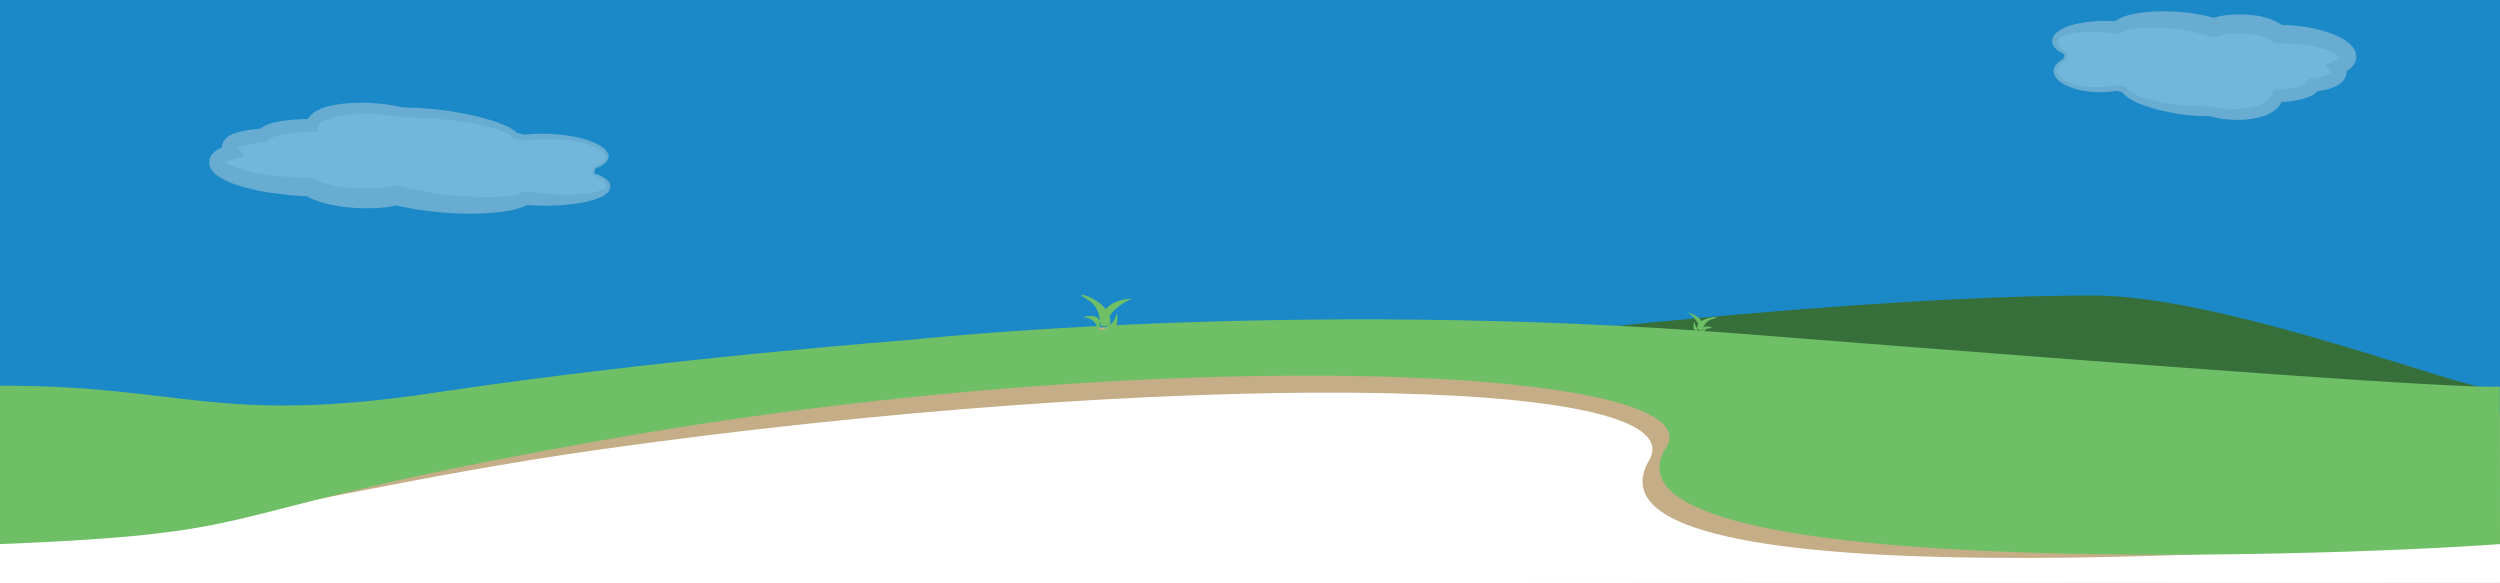
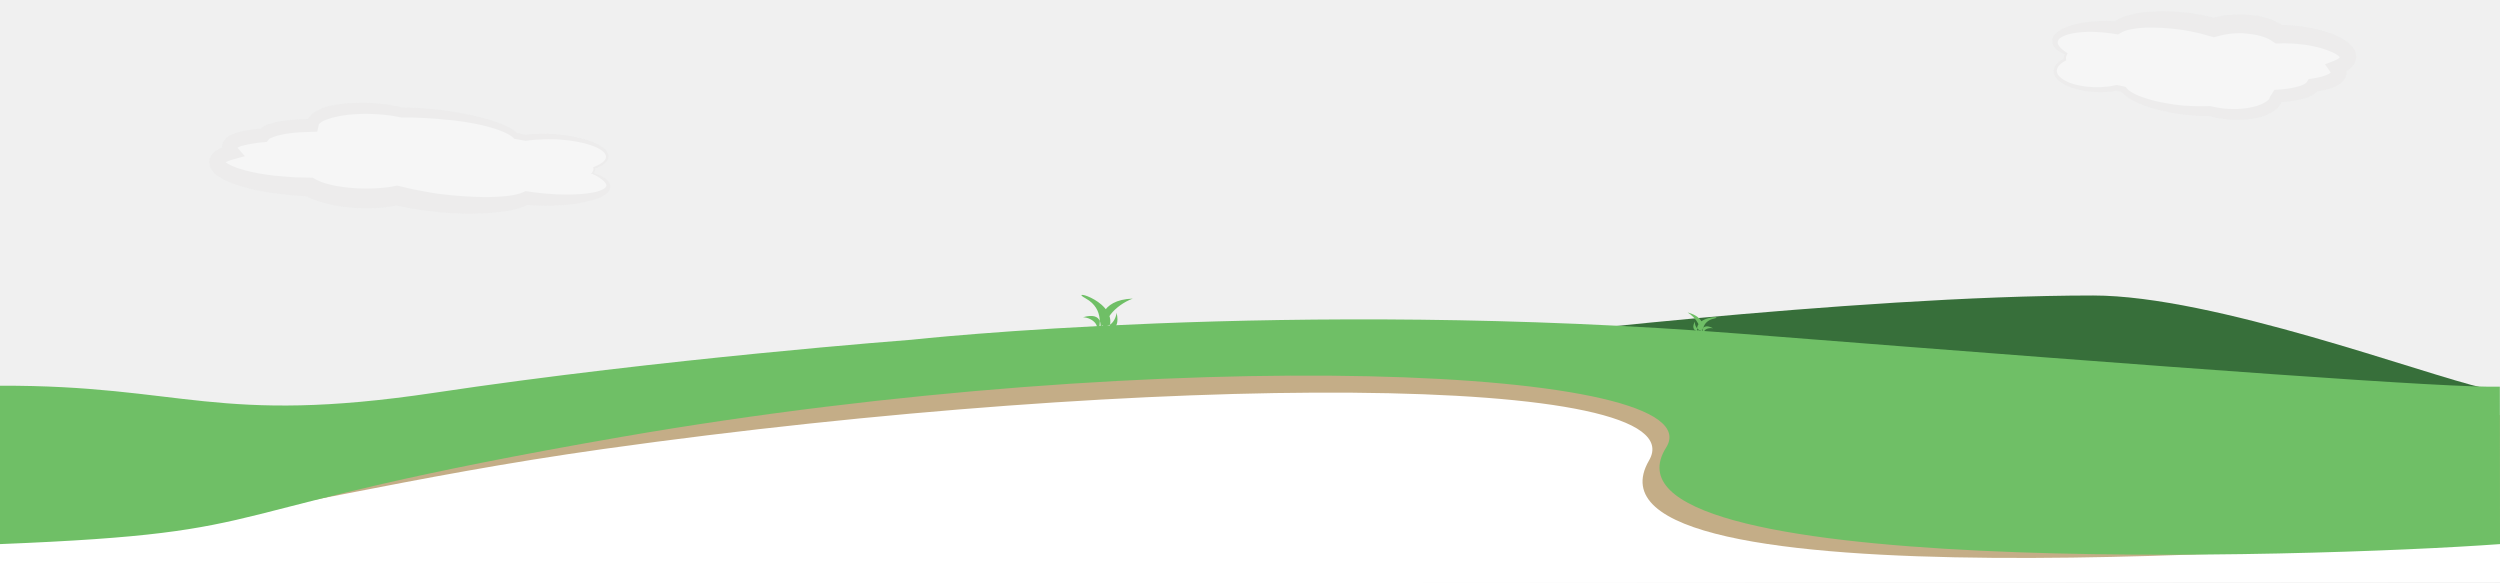
<svg xmlns="http://www.w3.org/2000/svg" width="1610" height="375" viewBox="0 0 1610 375">
-   <path fill="#1B89C7" d="M0 0h1610v331.8H0z" />
  <path fill="#fff" d="M0 288l838-72.4 645 65.9h126.9l.1 93.5L0 376z" />
  <g opacity=".38">
    <path fill="#fff" d="M1330.7 34.7c-.8 1.3-1.1 2.5-.9 3.8-2.1 1.1-3.8 2.3-4.9 3.8-4.6 6 3.2 12.7 17.4 15 7.2 1.1 14.8.9 21-.4 1.5.4 3 .8 4.6 1.1 3.3 4.8 15 9.6 31 12.1 8.3 1.3 16.6 1.8 23.9 1.6 1.9.5 4 1 6.3 1.3 14.9 2.3 30.8-.6 35.4-6.7 1.1-1.4 1.4-2.9 1.2-4.3 11.6-.4 20.6-2.6 23.4-6.3.2-.2.3-.5.5-.7 7.7-1 13.5-2.9 15.6-5.7 1.3-1.8 1.1-3.6-.4-5.5 2.8-1 5-2.4 6.2-3.9 4.6-6-7-13.3-25.9-16.3-6.1-1-12.3-1.3-17.9-1.2-3.3-2.7-8.8-4.9-15.9-6-9.2-1.4-18.8-.7-25.8 1.6-4.5-1.4-9.9-2.7-15.8-3.6-20.4-3.2-40.5-1.5-46.7 3.7-17.5-2.2-34.4.4-38.8 6.1-2.7 3.3 0 7.2 6.5 10.5z" />
-     <path fill="#E7E6E6" d="M1331.5 34.5l-.7 1.4c-.1.1-.1.3-.1.4l-.1.4c0 .1 0 .3-.1.4v.4c0 .3.1.6.1.9v.5l-.4.2-1.4.8-1.3.9c-.8.7-1.6 1.4-2.1 2.3-.5.8-.8 1.8-.8 2.7 0 .9.4 1.8 1 2.6 1.2 1.6 3 2.9 4.9 3.8 1.9 1 4 1.7 6.2 2.3 1.1.3 2.1.5 3.2.7 1.1.2 2.2.4 3.2.5l3.4.3c.6 0 1.1.1 1.7.1h4.9l3.3-.3 1.6-.1c.5-.1 1.1-.2 1.6-.3l3.2-.6.4-.1.5.1 4.6 1 .7.2.5.7c.5.7 1.3 1.4 2.2 2 .4.3.9.6 1.4.9.5.3 1 .6 1.5.8 1 .5 2 1 3.1 1.4l3.3 1.2c4.4 1.5 9 2.6 13.7 3.4 1.2.2 2.3.4 3.5.6l.9.1.4.1.4.1 1.8.2 3.6.4c1.2.1 2.3.2 3.5.2 1.2.1 2.3.2 3.5.2l3.5.1h3.5l3.5-.1h.4l.6.1 2.8.6 2.8.5.4.1h-.1.3l.7.1 1.5.2 2.8.2 2.9.1h2.9c.9-.1 1.9-.1 2.8-.2.9-.1 1.9-.2 2.8-.3l1.4-.2 1.4-.3c.9-.1 1.8-.4 2.7-.6.9-.2 1.8-.5 2.6-.8.8-.3 1.7-.6 2.5-1l.6-.3.5-.3c.3-.2.8-.4 1-.6.3-.2.7-.4.9-.6l.8-.7.3-.3.1-.2.1-.1c.2-.3-.2.4-.2.3l.4-.6.2-.3c.1-.1 0 0 0-.1v-.1c.1-.1-.1-.2 0-.3l3-4.7.8-.1c1-.1 2.1-.1 3.1-.2l3-.3c1-.1 2-.3 3-.4l1.5-.3c.5-.1 1-.2 1.4-.3 1-.2 1.9-.5 2.8-.7.5-.1.9-.3 1.3-.4.4-.1.8-.3 1.2-.5.4-.2.8-.4 1.1-.5.3-.2.7-.4.9-.6.3-.2.4-.4.6-.5 0 0 0-.1.1-.1-.1.1.2-.3-.2.3l.4-.7 1.1-1.7 2.1-.3c1.8-.2 3.5-.6 5.2-1 .8-.2 1.7-.4 2.4-.7.8-.2 1.5-.5 2.2-.8.3-.2.7-.3 1-.5.3-.2.6-.3.8-.5.1-.1.2-.2.3-.2.1-.1.2-.1.2-.2l.2-.2.1-.1c.2-.3-.3.4-.2.3v-.1l.1-.2.2-.3c.1-.2 0-.1 0 0-.1.1-.1.4-.2.4v.5c0-.1-.2-.2-.3-.4l-3.6-5.2 5.7-2.2c1-.4 1.9-.8 2.6-1.3.4-.2.7-.5.9-.7l.3-.3.1-.1v-.1c.2-.2-.2.3-.2.2l.1-.1.3-.4s.1-.1 0-.1c0 0 0 .1-.1.1-.1.2-.1.1-.1.2s-.1.3 0 .4c0 .1 0 0-.1-.1-.1-.2-.3-.4-.5-.6-.5-.5-1.2-1-2.1-1.5-.8-.5-1.8-1-2.8-1.4-2-.9-4.1-1.6-6.3-2.3-2.2-.6-4.5-1.1-6.8-1.6-1.2-.2-2.3-.4-3.5-.6l-.4-.1h-.3.1-.1l-.9-.1-1.9-.2c-.6-.1-1.3-.2-1.8-.2l-1.7-.1c-1.1-.1-2.3-.2-3.5-.2-1.2 0-2.4-.1-3.5-.1l-3.5.1h-1.8l-2.1-1.4c-.5-.3-.9-.7-1.5-1-.5-.3-1.2-.6-1.8-.9-.7-.2-1.3-.6-2.1-.8-.7-.2-1.4-.5-2.2-.7-.7-.2-1.5-.4-2.3-.6-.8-.2-1.6-.3-2.3-.4l-.6-.1h-.2.2-.3l-1.3-.2c-.9-.1-1.8-.2-2.5-.3l-2.3-.2h-2.4c-.8 0-1.6 0-2.4.1-.8 0-1.6.1-2.4.2-.8.1-1.6.1-2.4.3-.8.1-1.6.2-2.4.4l-2.3.5-2.2.6-2 .5-1.8-.5-3.6-1c-1.2-.3-2.4-.7-3.6-1l-7.4-1.6h-.2.1-.2l-.5-.1-1-.2-2-.3-3.7-.5-3.8-.4c-1.3-.1-2.5-.2-3.8-.3-1.3-.1-2.5-.2-3.8-.2-1.3 0-2.5-.1-3.8-.1h-3.8c-1.3 0-2.5.1-3.8.2-1.2.1-2.5.2-3.7.4l-1.8.3-1.8.3c-1.1.3-2.2.5-3.2.9-.6.2-.9.4-1.4.6l-.6.3c-.2.1-.3.2-.5.3l-2.1 1.1-1.1-.2-3.3-.5-3.3-.4-3.3-.3c-1.1 0-2.2-.2-3.3-.2-1.1 0-2.2-.1-3.3-.1h-1.6l-1.6.1c-1.1 0-2.2.1-3.3.2-1.1.1-2.2.2-3.2.4-1.1.2-2.1.3-3.2.6-.5.1-1 .2-1.5.4-.5.1-1 .3-1.5.5-1 .3-1.9.7-2.7 1.2-.4.3-.8.5-1.1.8l-.5.4.1-.1-.1.1-.1.2-.3.3c-.1.1-.1.2-.2.4 0 .2-.2.3-.2.5l-.1.3v.9c.1.8.6 1.6 1.2 2.4.6.8 1.4 1.5 2.3 2.2.8.7 1.8 1.3 2.7 1.9l.1.3zm-1.7.5c-.9-.4-1.8-.8-2.6-1.2-1-.6-2.1-1.2-3-2.1-.9-.9-1.8-1.9-2.3-3.3-.2-.7-.4-1.5-.3-2.3 0-.4.1-.8.2-1.2.1-.4.3-.8.5-1.2l.2-.4.1-.2.1-.1.1-.1v-.1l.7-.8c.4-.6 1-1 1.5-1.4 1-.8 2.1-1.5 3.3-2.1.6-.3 1.1-.5 1.7-.8.6-.3 1.1-.5 1.7-.7 1.1-.4 2.3-.8 3.5-1.1 1.2-.3 2.3-.6 3.5-.8 1.2-.2 2.4-.5 3.5-.6l1.8-.3 1.8-.2c1.2-.2 2.4-.2 3.6-.3 1.2-.1 2.4-.1 3.6-.2h3.6l3.6.1 3.6.2-3.2 1 1.1-.9c.4-.3.8-.6 1.1-.8.7-.4 1.5-.9 2.2-1.2 1.5-.7 2.9-1.2 4.3-1.7l2.1-.6c.7-.2 1.4-.3 2.1-.5 1.4-.3 2.8-.5 4.2-.8 1.4-.2 2.8-.4 4.2-.5 1.4-.1 2.8-.3 4.2-.3 1.4-.1 2.8-.1 4.2-.2 1.4-.1 2.8 0 4.2 0 1.4 0 2.8.1 4.2.1l4.2.2 4.2.4 2 .2 1 .1.5.1h.2l.3.1 8.3 1.4c1.4.3 2.7.7 4.1 1l4.1 1.1h-3.8l3-.9c1-.2 2-.5 3-.7 1-.2 2-.3 3-.5s2-.2 3-.3c1-.1 2-.2 3-.2s2-.1 3-.1h3c1 .1 2.1.1 3.1.2 1.1.1 1.9.2 2.8.3l1.3.2h.9l.7.1c1 .2 2 .4 2.9.6 1 .2 2 .5 3 .8 1 .3 2 .6 3 1 1 .3 2 .8 2.9 1.2 1 .5 2 1 3 1.6 1 .6 2 1.3 2.9 2.1l-3.9-1.4 4 .1c1.3 0 2.6.2 4 .2 1.3.1 2.7.2 4 .4l2 .2c.7.1 1.2.2 1.9.3l1.9.3.9.1.4.1h.2l.5.1c1.3.2 2.6.5 3.9.8 2.6.6 5.2 1.3 7.7 2.1 2.6.8 5.1 1.8 7.7 3.1 1.3.6 2.5 1.4 3.8 2.2 1.3.9 2.5 1.8 3.8 3.1.6.6 1.2 1.4 1.8 2.3.5.9 1.1 2 1.3 3.3.3 1.3.3 2.8-.1 4.1-.2.7-.4 1.2-.8 2l-.3.5-.1.2-.1.1-.3.4-.1.1-.2.3-.1.1-.3.3c-.2.2-.4.4-.5.6-.4.3-.7.7-1.1 1-.7.6-1.5 1.1-2.2 1.5-1.4.8-2.8 1.4-4.2 1.9l2.1-7.5c.5.6.9 1.2 1.3 2.1.2.4.4.8.5 1.3.2.4.3 1 .4 1.5.2 1 .1 2.2-.2 3.3-.1.5-.4 1.2-.7 1.7-.1.3-.3.6-.4.7l-.2.3-.1.1v.1l-.2.3-.1.1-.4.5-.9.9c-.3.3-.6.5-.9.7l-.9.6c-.6.4-1.1.7-1.7 1-.6.3-1.1.5-1.6.7-.5.2-1.1.4-1.6.6-.5.2-1.1.4-1.6.5-1 .3-2.1.5-3.1.8-2.1.4-4.1.7-6.1 1l3.2-2-.4.7-.3.4-.1.1-.1.1-.2.3-.5.5c-.6.6-1.3 1.1-1.9 1.5-.6.5-1.2.8-1.9 1.1-.6.3-1.2.6-1.8.8-.6.2-1.2.5-1.8.6-.6.2-1.2.4-1.7.5-1.2.3-2.3.6-3.4.8-.6.1-1.1.2-1.7.3-.6.1-1.1.2-1.7.3-1.1.2-2.3.3-3.4.4-1.1.1-2.2.2-3.4.2-1.1.1-2.2.1-3.3.1l3.8-4.8c.1.9.2 1.8 0 2.7-.1.5-.1.9-.3 1.4-.2.5-.4 1-.6 1.4-.1.2-.2.5-.3.6l-.2.3-.4.6-.3.4-.1.1-.2.2-.4.4-.7.8c-.5.4-1 .8-1.5 1.3-.5.4-1.1.7-1.6 1-.5.4-1.1.6-1.6.8l-.8.4-.8.6c-1.1.5-2.1.8-3.2 1.1-1.1.3-2.1.6-3.2.8-1.1.2-2.1.4-3.2.6l-1.6.2-1.6.2c-1.1.1-2.1.2-3.2.2-1.1.1-2.1.1-3.2.1s-2.1 0-3.2-.1l-3.2-.2-3.2-.4-1.5-.2-.7-.1-.4-.1-.4-.1-3.1-.6-3.1-.8 1 .1h-3.7c-1.2 0-2.5 0-3.7-.1l-3.7-.2c-1.2-.1-2.5-.2-3.7-.4-1.2-.1-2.5-.3-3.7-.4l-3.6-.6-1.8-.3-.4-.1-.5-.1-.9-.2c-1.2-.2-2.4-.5-3.6-.7-4.8-1-9.6-2.4-14.3-4.2-1.2-.4-2.3-.9-3.5-1.5-1.1-.5-2.3-1.1-3.4-1.8-.6-.3-1.1-.7-1.7-1-.5-.4-1.1-.8-1.6-1.2-1-.8-2.1-1.8-2.9-3.1l1.2.8-4.7-1.2h.9l-3.5.5c-.6.1-1.2.2-1.8.2l-1.8.1-3.5.2-3.6-.1-1.8-.1c-.6 0-1.1-.1-1.7-.2l-3.4-.4c-1.3-.2-2.3-.4-3.5-.7-1.1-.3-2.3-.6-3.4-.9-2.2-.7-4.4-1.6-6.5-2.7-2.1-1.2-4.1-2.6-5.5-4.8-.7-1.1-1.2-2.4-1.2-3.7 0-1.4.5-2.7 1.2-3.7l.3-.3.1-.1v-.1l.2-.2.6-.7c.4-.4.9-.8 1.4-1.2.5-.3 1-.7 1.5-1l1.6-.8-.4.7v-1.1l.1-.6c0-.2 0-.4.1-.6l.2-.5c.1-.2.1-.4.2-.5l.2-.1z" />
+     <path fill="#E7E6E6" d="M1331.5 34.5l-.7 1.4c-.1.1-.1.3-.1.4l-.1.4c0 .1 0 .3-.1.4v.4c0 .3.1.6.1.9v.5l-.4.2-1.4.8-1.3.9c-.8.7-1.6 1.4-2.1 2.3-.5.8-.8 1.8-.8 2.7 0 .9.4 1.8 1 2.6 1.2 1.6 3 2.9 4.9 3.8 1.9 1 4 1.7 6.2 2.3 1.1.3 2.1.5 3.2.7 1.1.2 2.2.4 3.2.5l3.4.3c.6 0 1.1.1 1.7.1h4.9l3.3-.3 1.6-.1c.5-.1 1.1-.2 1.6-.3l3.2-.6.4-.1.5.1 4.6 1 .7.2.5.7c.5.7 1.3 1.4 2.2 2 .4.3.9.6 1.4.9.5.3 1 .6 1.5.8 1 .5 2 1 3.1 1.4l3.3 1.2c4.4 1.5 9 2.6 13.7 3.4 1.2.2 2.3.4 3.5.6l.9.1.4.1.4.1 1.8.2 3.6.4c1.2.1 2.3.2 3.5.2 1.2.1 2.3.2 3.5.2l3.5.1h3.5l3.5-.1h.4l.6.1 2.8.6 2.8.5.4.1h-.1H1430l.7.1 1.5.2 2.8.2 2.9.1h2.9c.9-.1 1.9-.1 2.8-.2.9-.1 1.9-.2 2.8-.3l1.4-.2 1.4-.3c.9-.1 1.8-.4 2.7-.6.9-.2 1.8-.5 2.6-.8.8-.3 1.7-.6 2.5-1l.6-.3.5-.3c.3-.2.8-.4 1-.6.3-.2.7-.4.9-.6l.8-.7.3-.3.1-.2.1-.1c.2-.3-.2.4-.2.3l.4-.6.2-.3c.1-.1 0 0 0-.1v-.1c.1-.1-.1-.2 0-.3l3-4.7.8-.1c1-.1 2.1-.1 3.1-.2l3-.3c1-.1 2-.3 3-.4l1.5-.3c.5-.1 1-.2 1.4-.3 1-.2 1.9-.5 2.8-.7.5-.1.9-.3 1.3-.4.4-.1.8-.3 1.2-.5.4-.2.8-.4 1.1-.5.3-.2.7-.4.9-.6.3-.2.4-.4.6-.5 0 0 0-.1.1-.1-.1.1.2-.3-.2.3l.4-.7 1.1-1.7 2.1-.3c1.8-.2 3.5-.6 5.2-1 .8-.2 1.7-.4 2.4-.7.8-.2 1.5-.5 2.2-.8.3-.2.7-.3 1-.5.3-.2.6-.3.8-.5.1-.1.2-.2.3-.2.1-.1.2-.1.2-.2l.2-.2.1-.1c.2-.3-.3.4-.2.3v-.1l.1-.2.2-.3c.1-.2 0-.1 0 0-.1.1-.1.4-.2.4v.5c0-.1-.2-.2-.3-.4l-3.6-5.2 5.7-2.2c1-.4 1.9-.8 2.6-1.3.4-.2.7-.5.9-.7l.3-.3.1-.1v-.1c.2-.2-.2.3-.2.2l.1-.1.3-.4s.1-.1 0-.1c0 0 0 .1-.1.1-.1.2-.1.1-.1.2s-.1.3 0 .4c0 .1 0 0-.1-.1-.1-.2-.3-.4-.5-.6-.5-.5-1.2-1-2.1-1.5-.8-.5-1.8-1-2.8-1.4-2-.9-4.1-1.6-6.3-2.3-2.2-.6-4.5-1.1-6.8-1.6-1.2-.2-2.3-.4-3.5-.6l-.4-.1H1484.1h.1-.1l-.9-.1-1.9-.2c-.6-.1-1.3-.2-1.8-.2l-1.7-.1c-1.1-.1-2.3-.2-3.5-.2-1.2 0-2.4-.1-3.5-.1l-3.5.1h-1.8l-2.1-1.4c-.5-.3-.9-.7-1.5-1-.5-.3-1.2-.6-1.8-.9-.7-.2-1.3-.6-2.1-.8-.7-.2-1.4-.5-2.2-.7-.7-.2-1.5-.4-2.3-.6-.8-.2-1.6-.3-2.3-.4l-.6-.1h-.2.2-.3l-1.3-.2c-.9-.1-1.8-.2-2.5-.3l-2.3-.2h-2.4c-.8 0-1.6 0-2.4.1-.8 0-1.6.1-2.4.2-.8.1-1.6.1-2.4.3-.8.1-1.6.2-2.4.4l-2.3.5-2.2.6-2 .5-1.8-.5-3.6-1c-1.2-.3-2.4-.7-3.6-1l-7.4-1.6h-.2.1-.2l-.5-.1-1-.2-2-.3-3.7-.5-3.8-.4c-1.3-.1-2.5-.2-3.8-.3-1.3-.1-2.5-.2-3.8-.2-1.3 0-2.5-.1-3.8-.1h-3.8c-1.3 0-2.5.1-3.8.2-1.2.1-2.5.2-3.7.4l-1.8.3-1.8.3c-1.1.3-2.2.5-3.2.9-.6.2-.9.4-1.4.6l-.6.3c-.2.1-.3.2-.5.3l-2.1 1.1-1.1-.2-3.3-.5-3.3-.4-3.3-.3c-1.1 0-2.2-.2-3.3-.2-1.1 0-2.2-.1-3.3-.1h-1.6l-1.6.1c-1.1 0-2.2.1-3.3.2-1.1.1-2.2.2-3.2.4-1.1.2-2.1.3-3.2.6-.5.1-1 .2-1.5.4-.5.1-1 .3-1.5.5-1 .3-1.9.7-2.7 1.2-.4.3-.8.5-1.1.8l-.5.4.1-.1-.1.1-.1.2-.3.3c-.1.1-.1.2-.2.4 0 .2-.2.3-.2.5l-.1.3V27.7c.1.8.6 1.6 1.2 2.4.6.8 1.4 1.5 2.3 2.2.8.7 1.8 1.3 2.7 1.9l.1.3zm-1.7.5c-.9-.4-1.8-.8-2.6-1.2-1-.6-2.1-1.2-3-2.1-.9-.9-1.8-1.9-2.3-3.3-.2-.7-.4-1.5-.3-2.3 0-.4.1-.8.2-1.2.1-.4.3-.8.5-1.2l.2-.4.1-.2.1-.1.1-.1v-.1l.7-.8c.4-.6 1-1 1.5-1.4 1-.8 2.1-1.5 3.3-2.1.6-.3 1.1-.5 1.7-.8.6-.3 1.1-.5 1.7-.7 1.1-.4 2.3-.8 3.5-1.1 1.2-.3 2.3-.6 3.5-.8 1.2-.2 2.4-.5 3.5-.6l1.8-.3 1.8-.2c1.2-.2 2.4-.2 3.6-.3 1.2-.1 2.4-.1 3.6-.2h3.6l3.6.1 3.6.2-3.2 1 1.1-.9c.4-.3.8-.6 1.1-.8.7-.4 1.5-.9 2.2-1.2 1.5-.7 2.9-1.2 4.3-1.7l2.1-.6c.7-.2 1.4-.3 2.1-.5 1.4-.3 2.8-.5 4.2-.8 1.4-.2 2.8-.4 4.2-.5 1.4-.1 2.8-.3 4.2-.3 1.4-.1 2.8-.1 4.2-.2 1.4-.1 2.8 0 4.2 0 1.4 0 2.8.1 4.2.1l4.2.2 4.2.4 2 .2 1 .1.5.1h.2l.3.1 8.3 1.4c1.4.3 2.7.7 4.1 1l4.1 1.1h-3.8l3-.9c1-.2 2-.5 3-.7 1-.2 2-.3 3-.5s2-.2 3-.3c1-.1 2-.2 3-.2s2-.1 3-.1h3c1 .1 2.1.1 3.1.2 1.1.1 1.9.2 2.8.3l1.3.2H1452.9l.7.1c1 .2 2 .4 2.9.6 1 .2 2 .5 3 .8 1 .3 2 .6 3 1 1 .3 2 .8 2.9 1.2 1 .5 2 1 3 1.6 1 .6 2 1.3 2.9 2.1l-3.9-1.4 4 .1c1.3 0 2.6.2 4 .2 1.3.1 2.7.2 4 .4l2 .2c.7.1 1.2.2 1.9.3l1.9.3.9.1.4.1h.2l.5.1c1.3.2 2.6.5 3.9.8 2.6.6 5.2 1.3 7.7 2.1 2.6.8 5.1 1.8 7.7 3.1 1.3.6 2.5 1.4 3.8 2.2 1.3.9 2.5 1.8 3.8 3.1.6.6 1.2 1.4 1.8 2.3.5.9 1.1 2 1.3 3.3.3 1.3.3 2.8-.1 4.1-.2.7-.4 1.2-.8 2l-.3.5-.1.2-.1.1-.3.4-.1.1-.2.3-.1.1-.3.3c-.2.2-.4.4-.5.6-.4.3-.7.7-1.1 1-.7.6-1.5 1.1-2.2 1.5-1.4.8-2.8 1.4-4.2 1.9l2.1-7.5c.5.6.9 1.2 1.3 2.1.2.4.4.8.5 1.3.2.4.3 1 .4 1.5.2 1 .1 2.2-.2 3.3-.1.5-.4 1.2-.7 1.7-.1.3-.3.6-.4.7l-.2.3-.1.1v.1l-.2.3-.1.1-.4.5-.9.9c-.3.3-.6.5-.9.7l-.9.6c-.6.4-1.1.7-1.7 1-.6.3-1.1.5-1.6.7-.5.2-1.1.4-1.6.6-.5.2-1.1.4-1.6.5-1 .3-2.1.5-3.1.8-2.1.4-4.1.7-6.1 1l3.2-2-.4.7-.3.4-.1.1-.1.1-.2.3-.5.5c-.6.6-1.3 1.1-1.9 1.5-.6.5-1.2.8-1.9 1.1-.6.3-1.2.6-1.8.8-.6.2-1.2.5-1.8.6-.6.2-1.2.4-1.7.5-1.2.3-2.3.6-3.4.8-.6.1-1.1.2-1.7.3-.6.1-1.1.2-1.7.3-1.1.2-2.3.3-3.4.4-1.1.1-2.2.2-3.4.2-1.1.1-2.2.1-3.3.1l3.8-4.8c.1.9.2 1.8 0 2.7-.1.5-.1.9-.3 1.4-.2.5-.4 1-.6 1.4-.1.2-.2.5-.3.6l-.2.3-.4.6-.3.4-.1.1-.2.2-.4.4-.7.8c-.5.4-1 .8-1.5 1.3-.5.4-1.1.7-1.6 1-.5.4-1.1.6-1.6.8l-.8.4-.8.6c-1.1.5-2.1.8-3.2 1.1-1.1.3-2.1.6-3.2.8-1.1.2-2.1.4-3.2.6l-1.6.2-1.6.2c-1.1.1-2.1.2-3.2.2-1.1.1-2.1.1-3.2.1s-2.1 0-3.2-.1l-3.2-.2-3.2-.4-1.5-.2-.7-.1-.4-.1-.4-.1-3.1-.6-3.1-.8 1 .1h-3.7c-1.2 0-2.5 0-3.7-.1l-3.7-.2c-1.2-.1-2.5-.2-3.7-.4-1.2-.1-2.5-.3-3.7-.4l-3.6-.6-1.8-.3-.4-.1-.5-.1-.9-.2c-1.2-.2-2.4-.5-3.6-.7-4.8-1-9.6-2.4-14.3-4.2-1.2-.4-2.3-.9-3.5-1.5-1.1-.5-2.3-1.1-3.4-1.8-.6-.3-1.1-.7-1.7-1-.5-.4-1.1-.8-1.6-1.2-1-.8-2.1-1.8-2.9-3.1l1.2.8-4.7-1.2h.9l-3.5.5c-.6.1-1.2.2-1.8.2l-1.8.1-3.5.2-3.6-.1-1.8-.1c-.6 0-1.1-.1-1.7-.2l-3.4-.4c-1.3-.2-2.3-.4-3.5-.7-1.1-.3-2.3-.6-3.4-.9-2.2-.7-4.4-1.6-6.5-2.7-2.1-1.2-4.1-2.6-5.5-4.8-.7-1.1-1.2-2.4-1.2-3.7 0-1.4.5-2.7 1.2-3.7l.3-.3.1-.1v-.1l.2-.2.6-.7c.4-.4.9-.8 1.4-1.2.5-.3 1-.7 1.5-1l1.6-.8-.4.7v-1.1l.1-.6c0-.2 0-.4.1-.6l.2-.5c.1-.2.1-.4.2-.5l.2-.1z" />
  </g>
  <g opacity=".38">
    <path fill="#fff" d="M381.5 111.8c1.1-1.2 1.4-2.5 1.2-3.8 2.9-1 5.2-2.2 6.6-3.6 6.2-5.9-4.2-12.8-23.2-15.5-9.7-1.3-19.7-1.3-28.1-.2-2-.4-4-.9-6.2-1.2-4.3-4.9-20-10-41.4-13-11.1-1.5-22.2-2.3-32-2.2-2.6-.6-5.4-1.1-8.4-1.5-19.9-2.8-41.1-.2-47.3 5.7-1.5 1.4-1.9 2.8-1.6 4.3-15.5.1-27.6 2.1-31.4 5.7-.2.2-.4.5-.6.7-10.3.7-18 2.5-20.9 5.3-1.8 1.7-1.5 3.6.5 5.5-3.8 1-6.7 2.2-8.3 3.7-6.2 5.9 9.3 13.5 34.5 17 8.2 1.1 16.4 1.7 24 1.7 4.3 2.8 11.7 5.1 21.2 6.4 12.3 1.7 25.2 1.2 34.5-.8 6.1 1.6 13.2 3 21.1 4 27.3 3.8 54.1 2.7 62.4-2.4 23.4 2.6 46 .5 51.9-5 3.8-3.4.1-7.4-8.5-10.8z" />
-     <path fill="#E7E6E6" d="M380.6 112l.8-1c.1-.1.2-.2.2-.4.1-.2.3-.5.4-.8.1-.3.1-.6.2-.8 0-.3 0-.6-.1-.8l-.1-.5.5-.2 1.9-.8c.6-.3 1.2-.6 1.9-1 1.2-.7 2.3-1.5 3.1-2.5.8-1 1.1-2.1.7-3.2-.4-1.1-1.3-2.1-2.3-2.9-2.1-1.6-4.7-2.7-7.4-3.6-2.7-.9-5.4-1.6-8.2-2.1-1.4-.3-2.8-.5-4.2-.7l-2.1-.3-2.1-.2-4.3-.4c-1.4-.1-2.8-.1-4.2-.1-1.4 0-2.8-.1-4.2 0l-4.2.2-2.1.1-2.1.2-4.2.5h-.3l-.3-.1-6.1-1.1-.6-.1-.5-.5c-.8-.9-2.1-1.7-3.3-2.4-1.3-.7-2.7-1.3-4.1-1.9-1.4-.6-2.9-1.1-4.3-1.6-1.5-.5-3-.9-4.4-1.3-3-.8-6-1.5-9.1-2.1-1.5-.3-3.1-.6-4.6-.8-1.5-.3-3.1-.5-4.6-.7-1.5-.2-3.1-.4-4.6-.6l-1.1-.1-1.2-.1-2.4-.2-4.7-.5-4.7-.3c-1.6-.1-3.1-.3-4.7-.3l-4.7-.2c-1.6-.1-3.1-.1-4.7-.1h-5l-.4-.1-3.7-.7-3.7-.6c-.3 0-.7-.1-.9-.1l-1-.1-1.9-.2c-1.3-.1-2.5-.2-3.7-.3-1.2-.1-2.5-.1-3.7-.2-1.3 0-2.5 0-3.8-.1l-3.8.1-3.7.2c-1.2.1-2.5.2-3.7.3-1.2.1-2.5.3-3.7.5l-1.8.3-1.8.4c-1.2.2-2.4.6-3.5.8-1.1.3-2.3.7-3.3 1.1l-.8.3-.7.3c-.5.2-1 .4-1.4.7-.4.3-.9.5-1.1.8-.2.1-.3.3-.5.4l-.4.4s0 .1-.1.1v.1-.1l-1.1 4.8-2.7.1-8.1.3c-1.3.1-2.7.2-4 .3-1.3.1-2.7.3-4 .5-.7.1-1.3.2-2 .3-.6.1-1.3.2-1.9.4-1.3.3-2.5.5-3.7.9-.6.2-1.2.4-1.7.6-.5.2-1.1.4-1.5.6l-.7.3c-.2.1-.3.2-.5.3l-.3.3.3-.3-.1.1-.2.2-.3.4-1.1 1.3-1.9.2c-2.3.2-4.5.4-6.7.8-2.2.3-4.4.8-6.4 1.3-.5.1-1 .3-1.5.4-.5.2-.9.3-1.3.5l-1.2.6c-.3.2-.6.4-.8.5l-.1.1.3-.3-.1.2-.3.3-.1.1c.1 0 .1-.1.1-.1.1-.1.2-.2.2-.3 0-.1.1-.2.1-.3 0-.2.1-.4.1-.6 0-.2 0-.3-.1-.5v-.1c.1 0 0 .1.1.1l.3.3 5.2 6-7.3 2c-1.4.4-2.7.8-3.8 1.3-1.1.5-2.1 1.1-2.3 1.4l-.2.2.1-.1c.1-.1.1-.2.2-.2.1-.1 0-.1.1-.2s.1-.2.1-.3v-.9l.6.6c.4.3.8.6 1.3.9 1 .6 2.3 1.2 3.6 1.8 1.3.6 2.7 1 4.1 1.5 2.8.9 5.7 1.7 8.7 2.3 3 .7 6 1.2 9.1 1.6l2.3.3 2.1.3 4.8.4 4.8.4 2.4.2c.8 0 1.5 0 2.3.1l9.1.2h1.5l1.6.9 1.2.6c.4.2.9.4 1.3.6.4.2.9.4 1.4.6.5.2.9.4 1.4.5 1 .3 2 .7 3 .9l1.6.4 1.6.4c1.1.3 2.1.4 3.2.6 1.1.2 2.2.3 3.3.5l.8.1.7.1 1.8.2 1.8.2c.6.1 1.1.1 1.6.1 1.1.1 2.2.2 3.3.2l3.4.1h3.4c1.1 0 2.2 0 3.4-.1 1.1-.1 2.2-.1 3.3-.2l3.3-.3 3.3-.4 3.2-.6 1.5-.3 1.4.3 5 1.2c1.7.4 3.3.8 5 1.1 3.4.6 6.7 1.2 10.1 1.9l5.2.8 5.1.6 5.1.5c1.7.1 3.4.3 5.1.4l5.1.3c1.7.1 3.4.2 5.1.2 1.7.1 3.4.1 5.1.1 1.7 0 3.4 0 5.1-.1 1.7-.1 3.4-.1 5.1-.3l2.5-.2 2.5-.3c1.6-.2 3.2-.5 4.7-.9 1.5-.3 2.9-.8 3.9-1.3l1.6-.7 1 .1 4.2.6 4.2.5 4.2.4 4.3.3c1.4.1 2.8.2 4.3.2 1.4 0 2.8.1 4.3.1 1.4 0 2.8 0 4.3-.1l2.1-.1 2.1-.1c1.4-.1 2.8-.2 4.2-.4 1.4-.2 2.8-.4 4.1-.6.7-.1 1.4-.3 2-.4.6-.2 1.3-.3 1.9-.6.6-.2 1.3-.4 1.8-.7l.9-.4c.3-.1.5-.3.7-.5l.4-.2.1-.1-.1.1.2-.2.4-.4c0-.1.1-.1.1-.2.2-.3.4-.7.4-1 0-.8-.8-1.9-1.7-2.8-1-.9-2.1-1.7-3.3-2.5-1.2-.8-2.5-1.4-3.8-2.1h-1.1zm1.9-.5c1.1.4 2.3.8 3.4 1.3 1.4.6 2.7 1.3 4 2.2.6.5 1.3 1 1.8 1.7.6.6 1.1 1.5 1.3 2.6 0 .3.1.5.1.8 0 .3 0 .5-.1.8 0 .3-.1.5-.2.8-.1.3-.2.5-.3.7-.1.2-.3.5-.4.7l-.3.4-.2.2v.1l-.1.1-.1.1-.5.4c-.3.3-.7.6-1 .8l-1 .7c-.7.5-1.4.7-2.1 1.1-.7.4-1.4.6-2.2.9-.7.3-1.5.5-2.2.7-1.5.5-2.9.8-4.4 1.2-1.5.3-2.9.6-4.4.9l-2.2.4-2.2.3c-1.5.2-3 .3-4.4.5-1.5.2-3 .2-4.4.3-1.5.1-3 .1-4.4.2l-4.5.1-4.5-.1-4.5-.2-4.4-.3 2.6-.6c-2 1.2-4 2-5.8 2.6-1.9.6-3.7 1.1-5.6 1.5l-2.8.5-2.7.4c-1.8.3-3.6.4-5.5.6-1.8.1-3.6.3-5.4.4-1.8.1-3.6.2-5.4.2-1.8.1-3.6.1-5.4.1-1.8 0-3.6 0-5.4-.1-1.8-.1-3.6-.2-5.4-.2l-5.4-.4-5.4-.5-5.3-.6c-3.6-.5-7.2-1-10.8-1.6-1.8-.3-3.6-.7-5.4-1.1l-5.4-1.1h2.9l-3.8.8-3.8.6c-1.3.2-2.5.3-3.8.4-1.3.1-2.5.2-3.8.2-1.3.1-2.5.1-3.8.1h-3.8l-3.8-.1c-1.3-.1-2.6-.2-3.8-.3-.6-.1-1.3-.1-1.9-.2l-1.8-.2-1.8-.2-1-.1-.9-.2c-1.2-.2-2.5-.4-3.7-.6-1.2-.3-2.5-.5-3.7-.8l-1.9-.5-1.9-.5c-1.2-.3-2.5-.8-3.7-1.2-.6-.2-1.3-.5-1.9-.7-.6-.3-1.3-.5-1.9-.8-.6-.3-1.3-.6-1.9-1l-1.9-1.1 3.2.9-10-.6c-.8-.1-1.7-.1-2.5-.2l-2.4-.3-4.7-.6-4.7-.6h-.8l-.6-.1-1.2-.2-2.4-.4c-3.2-.6-6.5-1.3-9.7-2.1-3.2-.8-6.4-1.7-9.7-2.9-1.6-.6-3.2-1.2-4.8-2-1.6-.7-3.2-1.6-4.9-2.7-1.6-1.1-3.4-2.3-5-4.9-.2-.4-.4-.7-.6-1.1-.2-.4-.3-.9-.4-1.3-.2-.9-.3-2-.2-3l.3-1.5c.2-.5.4-.9.6-1.3.2-.4.5-.9.8-1.2l.2-.3.1-.1.1-.1.2-.2.2-.2.1-.1.3-.3.2-.2.7-.6c.5-.3 1-.7 1.5-1 .9-.6 1.9-1 2.8-1.4 1.8-.7 3.5-1.2 5.2-1.7l-2.1 8c-.3-.3-.6-.7-.9-1-.3-.4-.6-.8-.9-1.3-.3-.5-.6-1.1-.8-1.7-.2-.7-.4-1.4-.4-2.2 0-.8 0-1.6.3-2.4.1-.4.2-.7.4-1.1.2-.4.4-.7.6-1.1.1-.2.2-.3.4-.5l.2-.2.3-.3.1-.2.3-.3.1-.1.1-.1.6-.5c.4-.3.7-.5 1.1-.8.4-.2.7-.4 1.1-.6.7-.4 1.4-.7 2.1-.9.7-.3 1.3-.5 2-.7.6-.2 1.3-.4 1.9-.5 2.5-.6 5-1.1 7.5-1.4 2.5-.3 4.9-.5 7.3-.7l-3 1.5.3-.4.2-.2.1-.1.3-.3.1-.1c.4-.3.9-.7 1.3-1l1.3-.8 1.2-.6c.8-.4 1.6-.7 2.3-.9.8-.2 1.5-.5 2.3-.7 1.5-.4 3-.7 4.4-1 .7-.1 1.5-.2 2.2-.3.7-.1 1.4-.2 2.2-.3 1.4-.2 2.9-.3 4.3-.4 1.4-.1 2.9-.2 4.3-.3 2.8-.1 5.7-.2 8.5-.1l-3.8 4.9c-.3-1.2-.3-2.7.1-3.9.2-.6.4-1.2.7-1.7l.5-.7c.2-.2.4-.5.6-.7.5-.6.4-.4.9-1l1-.8c.7-.6 1.4-1 2.1-1.4.7-.4 1.4-.7 2.1-1l1-.5 1-.4c1.4-.5 2.7-.9 4.1-1.2 1.3-.3 2.7-.6 4-.8l2-.3 2-.3c1.3-.2 2.7-.3 4-.4 1.3-.1 2.7-.2 4-.2l4-.1h4c1.3.1 2.7.1 4 .2 1.3.1 2.6.2 4 .3 1.3.1 2.7.3 4 .4l1.9.3 1 .1c.4.1.7.1 1 .2l3.9.7 3.9.9-.7-.1 4.8.1c1.6 0 3.2.1 4.8.2l4.8.3c1.6.1 3.2.3 4.8.4l4.8.5 4.7.6 2.4.3 1.2.2.7.2c1.6.3 3.2.5 4.7.8 1.6.3 3.1.6 4.7.9 1.6.3 3.1.7 4.7 1 3.1.7 6.2 1.6 9.3 2.5 1.5.5 3.1 1 4.6 1.5 1.5.6 3 1.1 4.6 1.8 1.5.6 3 1.4 4.5 2.2 1.5.9 2.9 1.8 4.2 3.3l-1.1-.6 6.2 1.4h-.7l4.4-.4 2.2-.2h2.2l4.4-.1c1.5 0 2.9.1 4.4.2 1.5.1 3 .1 4.4.3l4.3.5 2.1.3 2.2.4c1.4.3 2.9.5 4.3.9 2.8.6 5.7 1.4 8.4 2.5s5.5 2.3 7.9 4.3c1.2 1 2.3 2.2 2.8 3.9.3.8.3 1.8 0 2.6-.2.9-.7 1.6-1.2 2.2-1 1.2-2.4 2-3.6 2.8-.7.3-1.3.6-2 .9l-2.1.8.4-.8c.1.4.1.8.1 1.2 0 .4-.1.8-.3 1.2-.1.4-.3.7-.5 1 .1 0 0 .1 0 .2z" />
+     <path fill="#E7E6E6" d="M380.6 112l.8-1c.1-.1.2-.2.2-.4.1-.2.3-.5.4-.8.1-.3.1-.6.2-.8 0-.3 0-.6-.1-.8l-.1-.5.5-.2 1.9-.8c.6-.3 1.2-.6 1.9-1 1.2-.7 2.3-1.5 3.1-2.5.8-1 1.1-2.1.7-3.2-.4-1.1-1.3-2.1-2.3-2.9-2.1-1.6-4.7-2.7-7.4-3.6-2.7-.9-5.4-1.6-8.2-2.1-1.4-.3-2.8-.5-4.2-.7l-2.1-.3-2.1-.2-4.3-.4c-1.4-.1-2.8-.1-4.2-.1-1.4 0-2.8-.1-4.2 0l-4.2.2-2.1.1-2.1.2-4.2.5h-.3l-.3-.1-6.1-1.1-.6-.1-.5-.5c-.8-.9-2.1-1.7-3.3-2.4-1.3-.7-2.7-1.3-4.1-1.9-1.4-.6-2.9-1.1-4.3-1.6-1.5-.5-3-.9-4.4-1.3-3-.8-6-1.5-9.1-2.1-1.5-.3-3.1-.6-4.6-.8-1.5-.3-3.1-.5-4.6-.7-1.5-.2-3.1-.4-4.6-.6l-1.1-.1-1.2-.1-2.4-.2-4.7-.5-4.7-.3c-1.6-.1-3.1-.3-4.7-.3l-4.7-.2c-1.6-.1-3.1-.1-4.7-.1h-5l-.4-.1-3.7-.7-3.7-.6c-.3 0-.7-.1-.9-.1l-1-.1-1.9-.2c-1.3-.1-2.5-.2-3.7-.3-1.2-.1-2.5-.1-3.7-.2-1.3 0-2.5 0-3.8-.1l-3.8.1-3.7.2c-1.2.1-2.5.2-3.7.3-1.2.1-2.5.3-3.7.5l-1.8.3-1.8.4c-1.2.2-2.4.6-3.5.8-1.1.3-2.3.7-3.3 1.1l-.8.3-.7.3c-.5.2-1 .4-1.4.7-.4.3-.9.5-1.1.8-.2.1-.3.3-.5.4l-.4.4s0 .1-.1.1v.1-.1l-1.1 4.8-2.7.1-8.1.3c-1.3.1-2.7.2-4 .3-1.3.1-2.7.3-4 .5-.7.1-1.3.2-2 .3-.6.1-1.3.2-1.9.4-1.3.3-2.5.5-3.7.9-.6.2-1.2.4-1.7.6-.5.2-1.1.4-1.5.6l-.7.3c-.2.1-.3.2-.5.3l-.3.3.3-.3-.1.1-.2.2-.3.4-1.1 1.3-1.9.2c-2.3.2-4.5.4-6.7.8-2.2.3-4.4.8-6.4 1.3-.5.1-1 .3-1.5.4-.5.2-.9.3-1.3.5l-1.2.6c-.3.2-.6.4-.8.5l-.1.1.3-.3-.1.2-.3.3-.1.1c.1 0 .1-.1.1-.1.1-.1.2-.2.2-.3 0-.1.1-.2.1-.3 0-.2.1-.4.1-.6 0-.2 0-.3-.1-.5v-.1c.1 0 0 .1.1.1l.3.3 5.2 6-7.3 2c-1.4.4-2.7.8-3.8 1.3-1.1.5-2.1 1.1-2.3 1.4l-.2.2.1-.1c.1-.1.1-.2.2-.2.1-.1 0-.1.1-.2s.1-.2.1-.3V103.8l.6.6c.4.3.8.6 1.3.9 1 .6 2.3 1.2 3.6 1.8 1.3.6 2.7 1 4.1 1.5 2.8.9 5.7 1.7 8.7 2.3 3 .7 6 1.2 9.1 1.6l2.3.3 2.1.3 4.8.4 4.8.4 2.4.2c.8 0 1.5 0 2.3.1l9.1.2h1.5l1.6.9 1.2.6c.4.2.9.4 1.3.6.4.2.9.4 1.4.6.5.2.9.4 1.4.5 1 .3 2 .7 3 .9l1.6.4 1.6.4c1.1.3 2.1.4 3.2.6 1.1.2 2.2.3 3.3.5l.8.1.7.1 1.8.2 1.8.2c.6.1 1.1.1 1.6.1 1.1.1 2.2.2 3.3.2l3.4.1h3.4c1.1 0 2.2 0 3.4-.1 1.1-.1 2.2-.1 3.3-.2l3.3-.3 3.3-.4 3.2-.6 1.5-.3 1.4.3 5 1.2c1.7.4 3.3.8 5 1.1 3.4.6 6.7 1.2 10.1 1.9l5.2.8 5.1.6 5.1.5c1.7.1 3.4.3 5.1.4l5.1.3c1.7.1 3.4.2 5.1.2 1.7.1 3.4.1 5.1.1 1.7 0 3.4 0 5.1-.1 1.7-.1 3.4-.1 5.1-.3l2.5-.2 2.5-.3c1.6-.2 3.2-.5 4.7-.9 1.5-.3 2.9-.8 3.9-1.3l1.6-.7 1 .1 4.2.6 4.2.5 4.2.4 4.3.3c1.4.1 2.8.2 4.3.2 1.4 0 2.8.1 4.3.1 1.4 0 2.8 0 4.3-.1l2.1-.1 2.1-.1c1.4-.1 2.8-.2 4.2-.4 1.4-.2 2.8-.4 4.1-.6.7-.1 1.4-.3 2-.4.6-.2 1.3-.3 1.9-.6.6-.2 1.3-.4 1.8-.7l.9-.4c.3-.1.5-.3.7-.5l.4-.2.1-.1-.1.1.2-.2.4-.4c0-.1.1-.1.1-.2.2-.3.4-.7.4-1 0-.8-.8-1.9-1.7-2.8-1-.9-2.1-1.7-3.3-2.5-1.2-.8-2.5-1.4-3.8-2.1h-1.1zm1.9-.5c1.1.4 2.3.8 3.4 1.3 1.4.6 2.7 1.3 4 2.2.6.5 1.3 1 1.8 1.7.6.6 1.1 1.5 1.3 2.6 0 .3.1.5.1.8 0 .3 0 .5-.1.8 0 .3-.1.5-.2.8-.1.3-.2.5-.3.7-.1.2-.3.5-.4.7l-.3.4-.2.2v.1l-.1.1-.1.1-.5.4c-.3.3-.7.6-1 .8l-1 .7c-.7.5-1.4.7-2.1 1.1-.7.4-1.4.6-2.2.9-.7.3-1.5.5-2.2.7-1.5.5-2.9.8-4.4 1.2-1.5.3-2.9.6-4.4.9l-2.2.4-2.2.3c-1.5.2-3 .3-4.4.5-1.5.2-3 .2-4.4.3-1.5.1-3 .1-4.4.2l-4.5.1-4.5-.1-4.5-.2-4.4-.3 2.6-.6c-2 1.2-4 2-5.8 2.6-1.9.6-3.7 1.1-5.6 1.5l-2.8.5-2.7.4c-1.8.3-3.6.4-5.5.6-1.8.1-3.6.3-5.4.4-1.8.1-3.6.2-5.4.2-1.8.1-3.6.1-5.4.1-1.8 0-3.6 0-5.4-.1-1.8-.1-3.6-.2-5.4-.2l-5.4-.4-5.4-.5-5.3-.6c-3.6-.5-7.2-1-10.8-1.6-1.8-.3-3.6-.7-5.4-1.1l-5.4-1.1h2.9l-3.8.8-3.8.6c-1.3.2-2.5.3-3.8.4-1.3.1-2.5.2-3.8.2-1.3.1-2.5.1-3.8.1h-3.8l-3.8-.1c-1.3-.1-2.6-.2-3.8-.3-.6-.1-1.3-.1-1.9-.2l-1.8-.2-1.8-.2-1-.1-.9-.2c-1.2-.2-2.5-.4-3.7-.6-1.2-.3-2.5-.5-3.7-.8l-1.9-.5-1.9-.5c-1.2-.3-2.5-.8-3.7-1.2-.6-.2-1.3-.5-1.9-.7-.6-.3-1.3-.5-1.9-.8-.6-.3-1.3-.6-1.9-1l-1.9-1.1 3.2.9-10-.6c-.8-.1-1.7-.1-2.5-.2l-2.4-.3-4.7-.6-4.7-.6h-.8l-.6-.1-1.2-.2-2.4-.4c-3.2-.6-6.5-1.3-9.7-2.1-3.2-.8-6.4-1.7-9.7-2.9-1.6-.6-3.2-1.2-4.8-2-1.6-.7-3.2-1.6-4.9-2.7-1.6-1.1-3.4-2.3-5-4.9-.2-.4-.4-.7-.6-1.1-.2-.4-.3-.9-.4-1.3-.2-.9-.3-2-.2-3l.3-1.5c.2-.5.4-.9.6-1.3.2-.4.5-.9.8-1.2l.2-.3.1-.1.1-.1.2-.2.2-.2.1-.1.3-.3.2-.2.7-.6c.5-.3 1-.7 1.5-1 .9-.6 1.9-1 2.8-1.4 1.8-.7 3.5-1.2 5.2-1.7l-2.1 8c-.3-.3-.6-.7-.9-1-.3-.4-.6-.8-.9-1.3-.3-.5-.6-1.1-.8-1.7-.2-.7-.4-1.4-.4-2.2 0-.8 0-1.6.3-2.4.1-.4.2-.7.4-1.1.2-.4.4-.7.6-1.1.1-.2.2-.3.4-.5l.2-.2.3-.3.1-.2.3-.3.1-.1.1-.1.6-.5c.4-.3.7-.5 1.1-.8.4-.2.7-.4 1.1-.6.7-.4 1.4-.7 2.1-.9.7-.3 1.3-.5 2-.7.6-.2 1.3-.4 1.9-.5 2.5-.6 5-1.1 7.5-1.4 2.5-.3 4.9-.5 7.3-.7l-3 1.5.3-.4.2-.2.1-.1.3-.3.1-.1c.4-.3.9-.7 1.3-1l1.3-.8 1.2-.6c.8-.4 1.6-.7 2.3-.9.8-.2 1.5-.5 2.3-.7 1.5-.4 3-.7 4.4-1 .7-.1 1.5-.2 2.2-.3.7-.1 1.4-.2 2.2-.3 1.4-.2 2.9-.3 4.3-.4 1.4-.1 2.9-.2 4.3-.3 2.8-.1 5.7-.2 8.5-.1l-3.8 4.9c-.3-1.2-.3-2.7.1-3.9.2-.6.4-1.2.7-1.7l.5-.7c.2-.2.4-.5.6-.7.5-.6.4-.4.9-1l1-.8c.7-.6 1.4-1 2.1-1.4.7-.4 1.4-.7 2.1-1l1-.5 1-.4c1.4-.5 2.7-.9 4.1-1.2 1.3-.3 2.7-.6 4-.8l2-.3 2-.3c1.3-.2 2.7-.3 4-.4 1.3-.1 2.7-.2 4-.2l4-.1h4c1.3.1 2.7.1 4 .2 1.3.1 2.6.2 4 .3 1.3.1 2.7.3 4 .4l1.9.3 1 .1c.4.1.7.1 1 .2l3.9.7 3.9.9-.7-.1 4.8.1c1.6 0 3.2.1 4.8.2l4.8.3c1.6.1 3.2.3 4.8.4l4.8.5 4.7.6 2.4.3 1.2.2.7.2c1.6.3 3.2.5 4.7.8 1.6.3 3.1.6 4.7.9 1.6.3 3.1.7 4.7 1 3.1.7 6.2 1.6 9.3 2.5 1.5.5 3.1 1 4.6 1.5 1.5.6 3 1.1 4.6 1.8 1.5.6 3 1.4 4.5 2.2 1.5.9 2.9 1.8 4.2 3.3l-1.1-.6 6.2 1.4h-.7l4.4-.4 2.2-.2h2.2l4.4-.1c1.5 0 2.9.1 4.4.2 1.5.1 3 .1 4.4.3l4.3.5 2.1.3 2.2.4c1.4.3 2.9.5 4.3.9 2.8.6 5.7 1.4 8.4 2.5s5.5 2.3 7.9 4.3c1.2 1 2.3 2.2 2.8 3.9.3.8.3 1.8 0 2.6-.2.9-.7 1.6-1.2 2.2-1 1.2-2.4 2-3.6 2.8-.7.3-1.3.6-2 .9l-2.1.8.4-.8c.1.4.1.8.1 1.2 0 .4-.1.8-.3 1.2-.1.4-.3.7-.5 1 .1 0 0 .1 0 .2z" />
  </g>
  <path fill="#376F3A" d="M1348 190.3c-155 0-396.3 29.4-396.3 29.4l395.4 122.7 262.9-10.6-10.1-81.8c-38.8-8.7-174.3-59.7-251.9-59.7z" />
-   <path d="M1096.6 214.1s-.8-7.1 7.1-8.9c7.8-1.8-12.9-1.9-10.6 8.1m3.3-1.1s2.6-7.7-9.6-11c5.8 3.6 10.3 11 5.5 12.2m3.9-.2s.2-5.4 7-1.8c-3.7-.6-7.4 1.4-5.2 4.3m-3.8-2.2s-6-.1-2.7-6.4c-.3 3.3 2.4 6.7 5.2 4.7" fill="#6FBF66" />
-   <path d="M1412.2 352.4s4.2-13.2-8.4-20.1 22.6 2.2 14.7 20.1m-5.1-3.5s-1.3-15.8 20.7-16.5c-11.3 4.1-22 16.2-14.3 20.7m-6.5-2.3s1.8-10.3-11.2-6.5c6.5.4 12 6.1 7.2 10.4m7.2-2.5s10.2 2.4 7.2-10.8c-.8 6.5-6.7 11.7-10.8 6.5" fill="#178843" />
+   <g fill="#6FBF66">
+     <path d="M1096.6 214.1s-.8-7.1 7.1-8.9c7.8-1.8-12.9-1.9-10.6 8.1M1096.4 212.2s2.6-7.7-9.6-11c5.8 3.6 10.3 11 5.5 12.2M1096.2 213.2s.2-5.4 7-1.8c-3.7-.6-7.4 1.4-5.2 4.3M1094.2 213.5s-6-.1-2.7-6.4c-.3 3.3 2.4 6.7 5.2 4.7" />
+   </g>
+   <g fill="#178843">
+     <path d="M1412.2 352.4s4.2-13.2-8.4-20.1 22.6 2.2 14.7 20.1M1413.4 348.9s-1.3-15.8 20.7-16.5c-11.3 4.1-22 16.2-14.3 20.7M1413.3 350.8s1.8-10.3-11.2-6.5c6.5.4 12 6.1 7.2 10.4M1416.5 352.2s10.2 2.4 7.2-10.8c-.8 6.5-6.7 11.7-10.8 6.5" />
+   </g>
  <path fill="#C4AD87" d="M1586.3 269c-29.1 3.7-183-27-475.3-52-292-25-535 4.1-535 4.1s-214.9 25.7-362 45.2C126.5 278 39.5 263.9 0 255.7v18.9c23 112.4 133.8 50.3 389 14.5 355.6-49.9 705.9-49.1 673 7.4-56 96.2 464.3 54.5 548 50v-79.2c-6.4.1-14.3.5-23.7 1.7z" />
  <path d="M1073 288.2c32.9-52.1-317.4-52.8-673-6.8-286.7 37.1-373.8 1.1-400-21V376l1610-1v-24.5c-110.3 5.2-590.9 23.1-537-62.3z" fill="none" />
-   <path fill="#6FBF66" d="M1609.9 249c-30.7 1-195.6-11-487.9-34-292-23-535 3.8-535 3.8s-160.5 12.1-307 34.1C139.2 274 118 248 0 248.4v102c192-7.7 120-20.4 400-69 353.3-61.3 705.9-45.2 673 6.8-53.9 85.4 415 71.1 537 62.2l-.1-97.9m-902.3-40.2s4.2-13.2-8.4-20.1 22.6 2.2 14.7 20.1m-5.1-3.5s-1.3-15.8 20.7-16.5c-11.3 4.1-22 16.2-14.3 20.7m-6.5-2.2s1.8-10.3-11.2-6.5c6.5.4 12 6.1 7.2 10.4m7.2-2.5s10.2 2.4 7.2-10.8c-.8 6.5-6.7 11.7-10.8 6.5" />
+   <path fill="#6FBF66" d="M1609.9 249c-30.7 1-195.6-11-487.9-34-292-23-535 3.8-535 3.8s-160.5 12.1-307 34.1C139.2 274 118 248 0 248.4v102c192-7.7 120-20.4 400-69 353.3-61.3 705.9-45.2 673 6.8-53.9 85.4 415 71.1 537 62.2l-.1-97.9" />
+   <g fill="#6FBF66">
+     <path d="M707.6 212.3s4.2-13.2-8.4-20.1 22.6 2.2 14.7 20.1M708.8 208.8s-1.3-15.8 20.7-16.5c-11.3 4.1-22 16.2-14.3 20.7M708.7 210.8s1.8-10.3-11.2-6.5c6.5.4 12 6.1 7.2 10.4M711.9 212.2s10.2 2.4 7.2-10.8c-.8 6.5-6.7 11.7-10.8 6.5" />
+   </g>
</svg>
